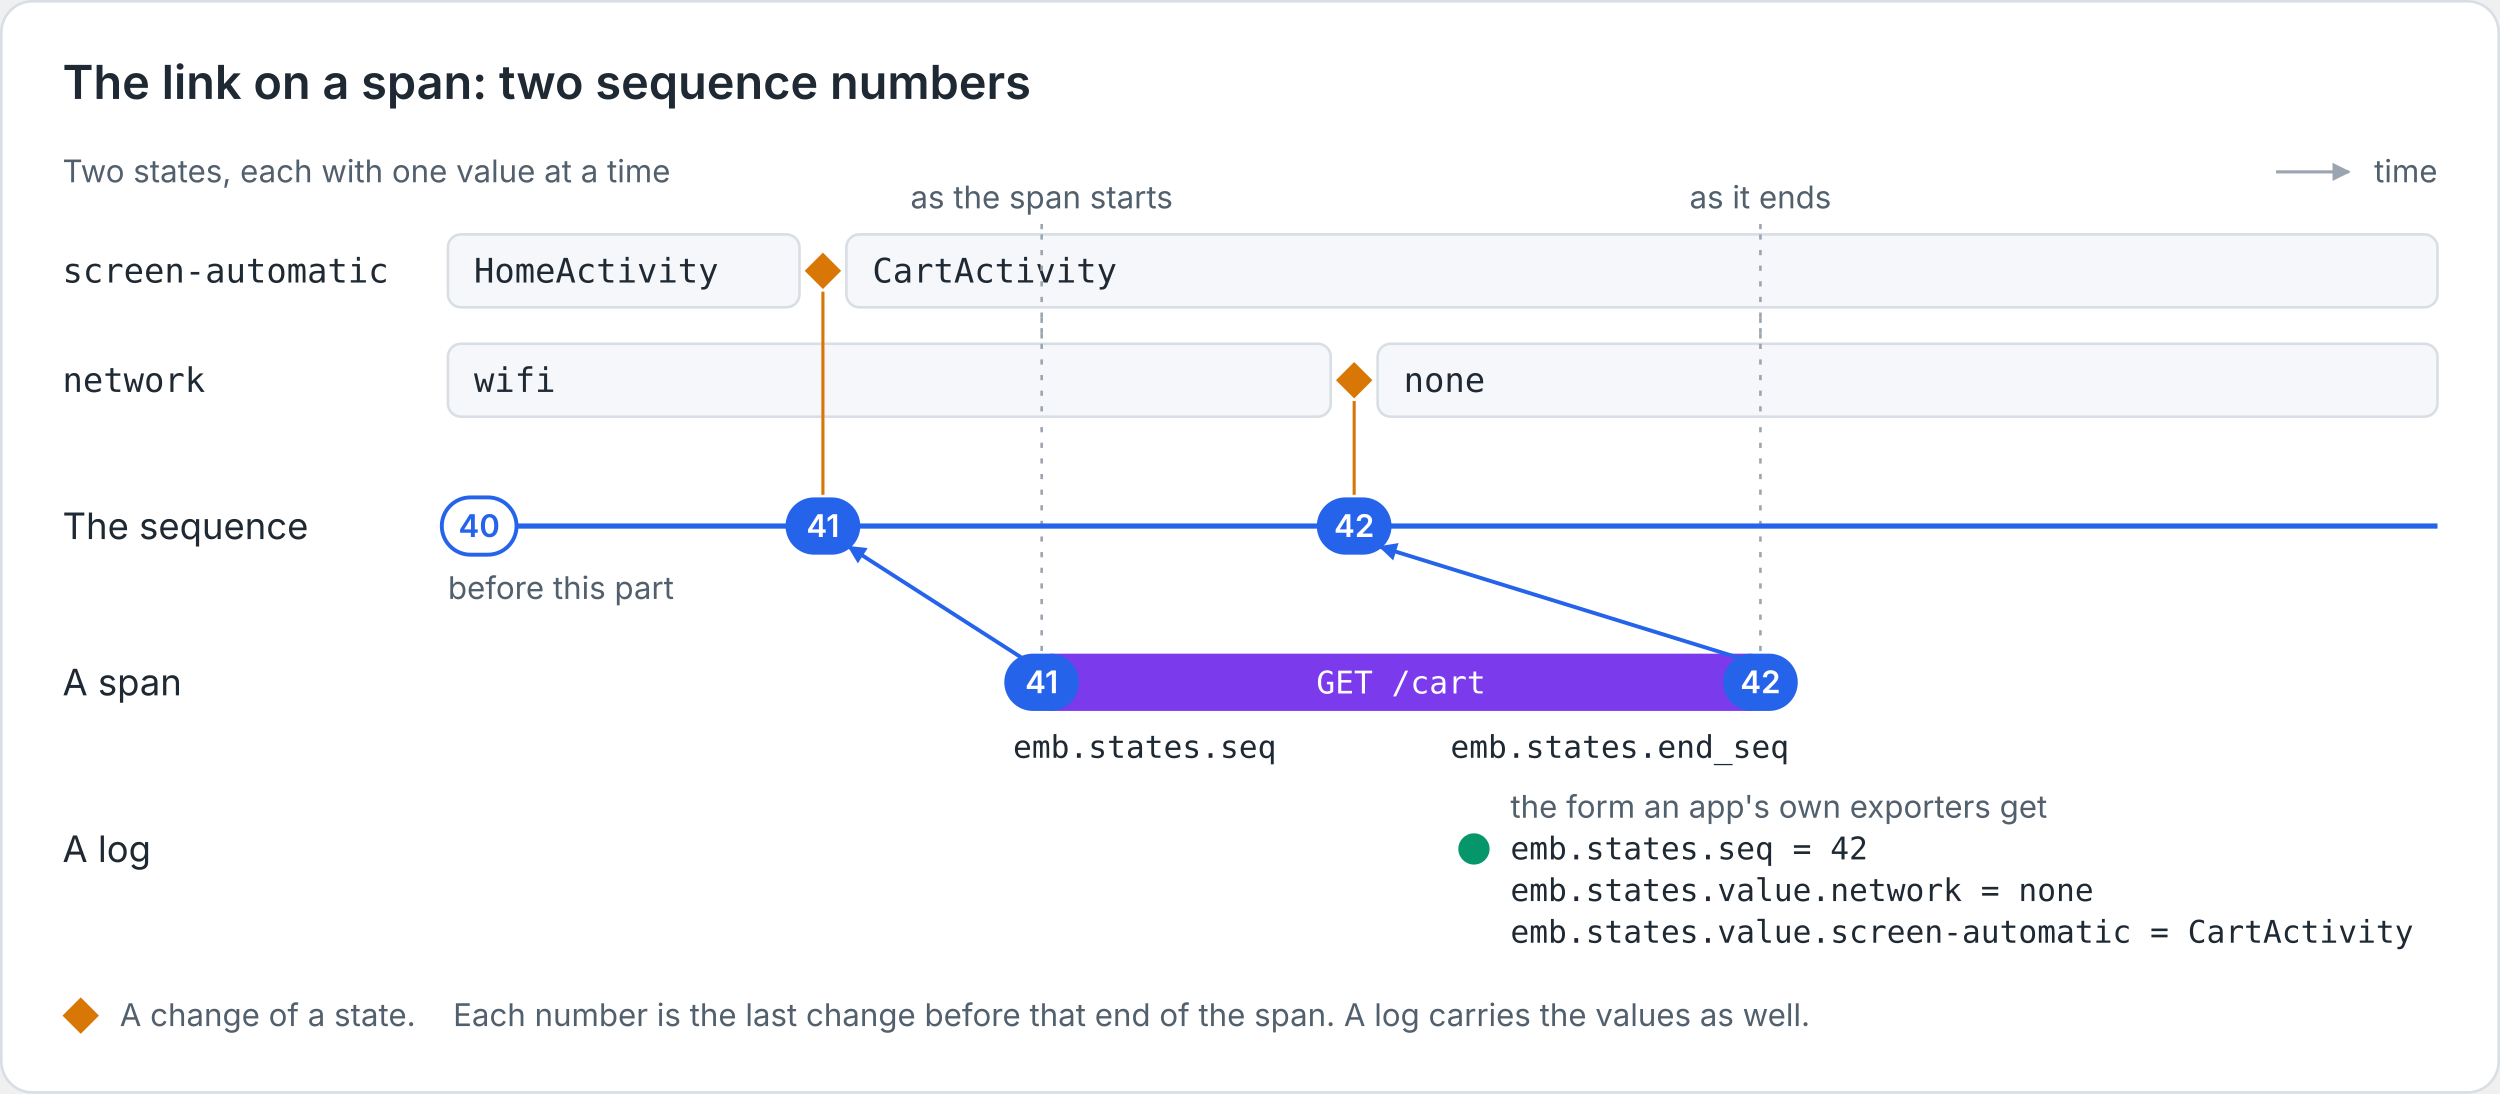
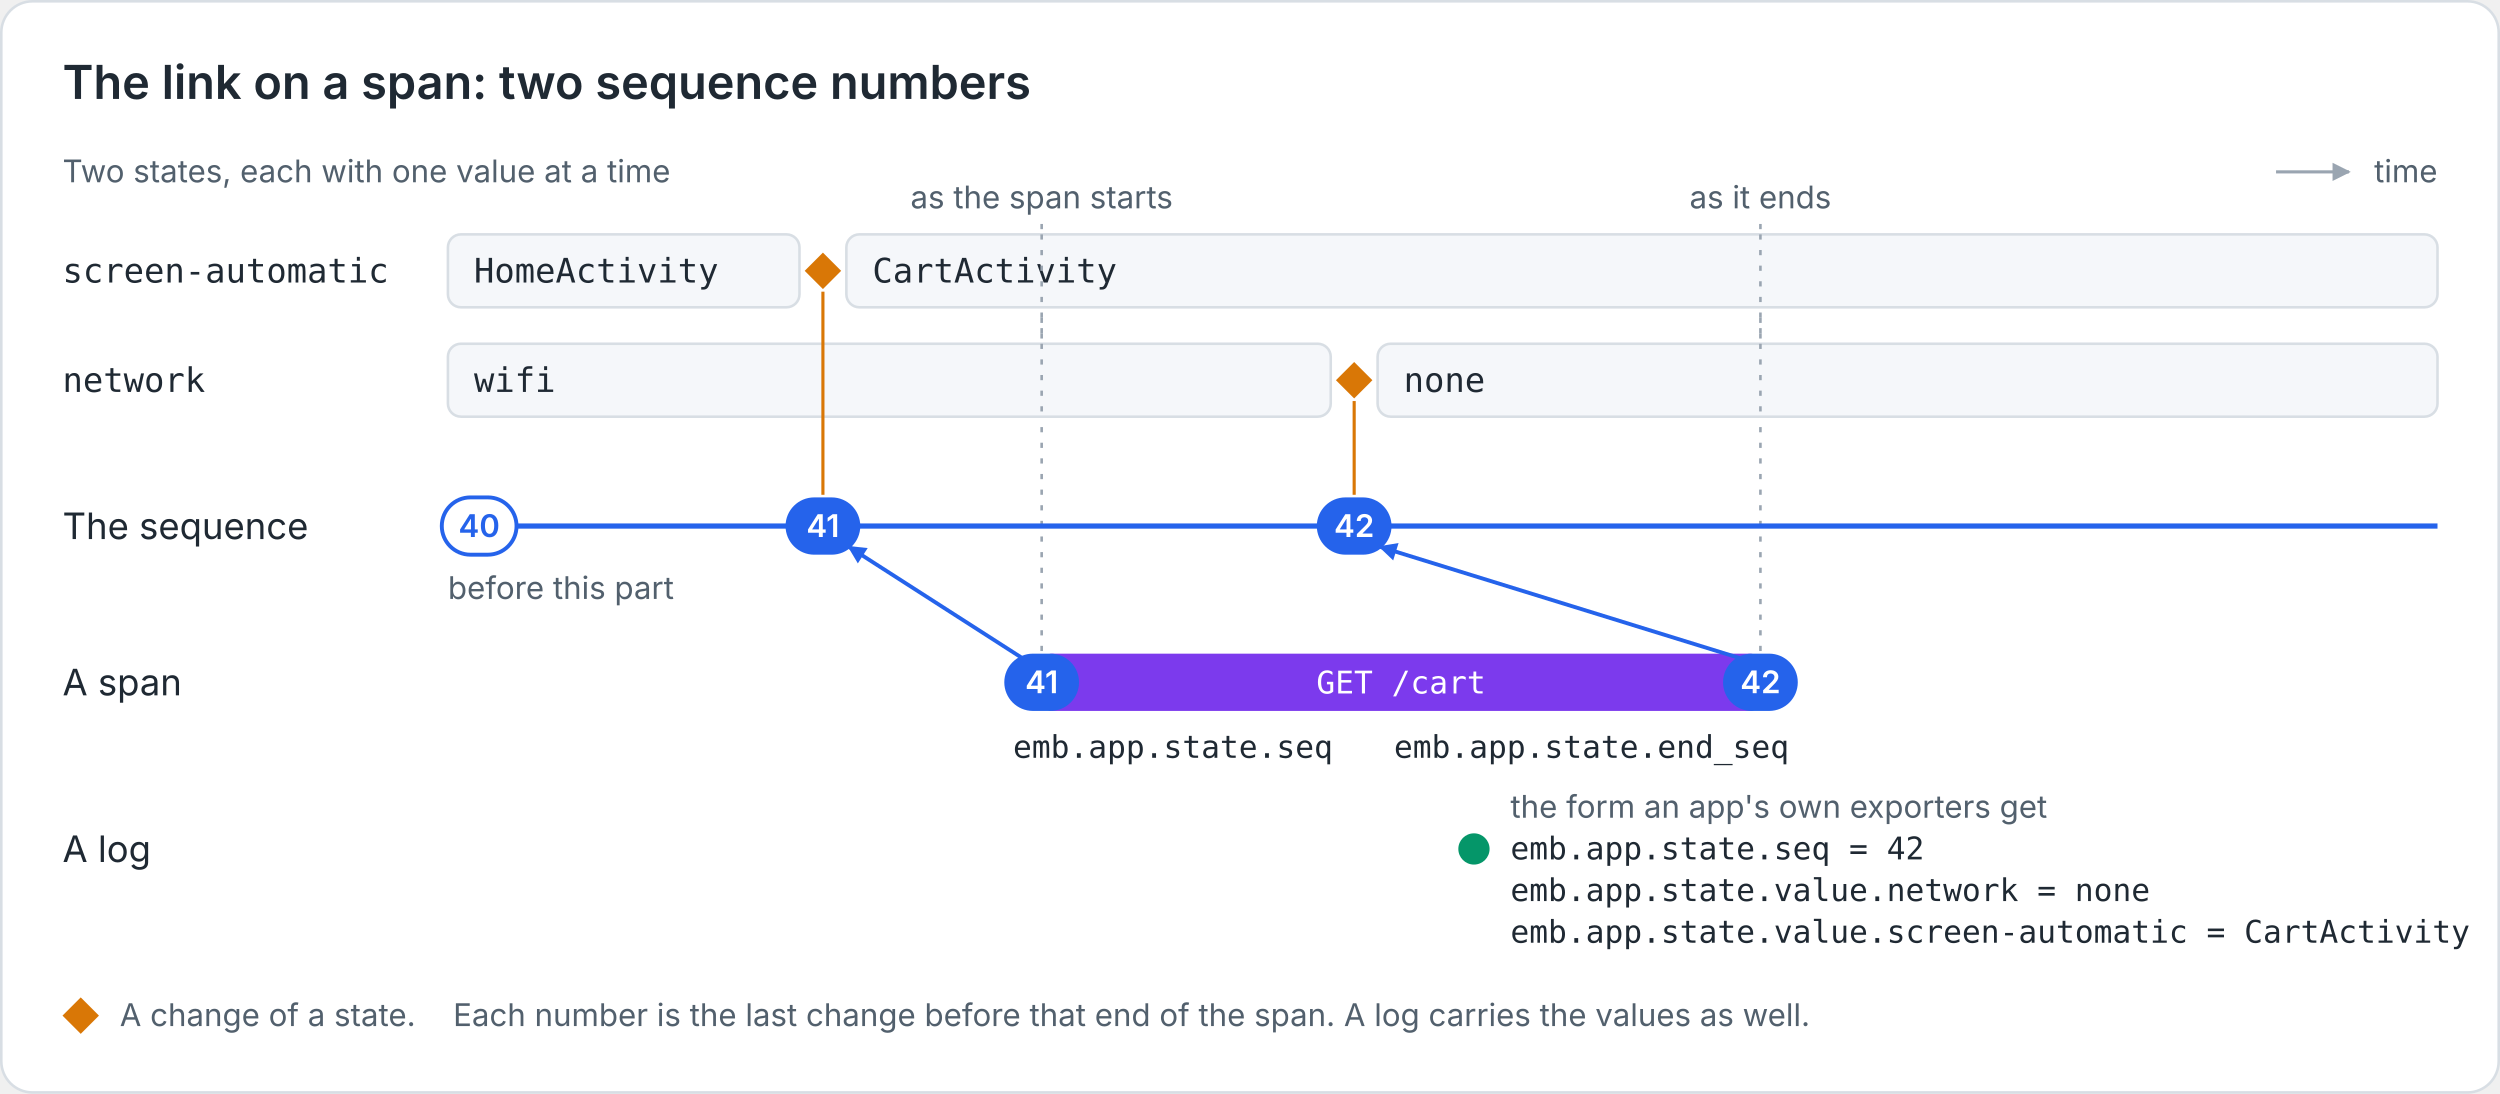
<svg xmlns="http://www.w3.org/2000/svg" viewBox="0 0 960 420" width="960" height="420" role="img" aria-labelledby="span-link-title span-link-desc">
  <defs>
    <marker id="span-link-arrow-9aa5b1" viewBox="0 0 10 10" refX="9" refY="5" markerWidth="7" markerHeight="7" orient="auto-start-reverse" markerUnits="userSpaceOnUse">
      <path d="M0 0 L10 5 L0 10 Z" fill="#9AA5B1" />
    </marker>
    <marker id="span-link-arrow-2563eb" viewBox="0 0 10 10" refX="9" refY="5" markerWidth="7" markerHeight="7" orient="auto-start-reverse" markerUnits="userSpaceOnUse">
      <path d="M0 0 L10 5 L0 10 Z" fill="#2563EB" />
    </marker>
  </defs>
  <rect x="0.5" y="0.5" width="959" height="419" rx="12" fill="#FFFFFF" stroke="#D8DEE4" />
  <text x="24" y="38" font-family="Inter, 'Helvetica Neue', Helvetica, Arial, sans-serif" font-size="18" fill="#1F2933" font-weight="600">The link on a span: two sequence numbers</text>
  <text x="24" y="70" font-family="Inter, 'Helvetica Neue', Helvetica, Arial, sans-serif" font-size="12" fill="#52606D">Two states, each with one value at a time</text>
  <text x="400" y="80" font-family="Inter, 'Helvetica Neue', Helvetica, Arial, sans-serif" font-size="12" fill="#52606D" text-anchor="middle">as the span starts</text>
  <text x="676" y="80" font-family="Inter, 'Helvetica Neue', Helvetica, Arial, sans-serif" font-size="12" fill="#52606D" text-anchor="middle">as it ends</text>
  <line x1="400" y1="86" x2="400" y2="250" stroke="#9AA5B1" stroke-width="1" stroke-dasharray="2 4" />
  <line x1="676" y1="86" x2="676" y2="250" stroke="#9AA5B1" stroke-width="1" stroke-dasharray="2 4" />
  <text x="936" y="70" font-family="Inter, 'Helvetica Neue', Helvetica, Arial, sans-serif" font-size="12" fill="#52606D" text-anchor="end">time</text>
  <line x1="874" y1="66" x2="902" y2="66" stroke="#9AA5B1" stroke-width="1.2" marker-end="url(#span-link-arrow-9aa5b1)" />
  <text x="24" y="108.5" font-family="SFMono-Regular, Menlo, Consolas, monospace" font-size="13" fill="#1F2933">screen-automatic</text>
  <rect x="172" y="90" width="135" height="28" rx="5" fill="#F5F7FA" stroke="#D8DEE4" stroke-width="1" />
  <text x="182" y="108.5" font-family="SFMono-Regular, Menlo, Consolas, monospace" font-size="13" fill="#1F2933">HomeActivity</text>
  <rect x="325" y="90" width="611" height="28" rx="5" fill="#F5F7FA" stroke="#D8DEE4" stroke-width="1" />
  <text x="335" y="108.5" font-family="SFMono-Regular, Menlo, Consolas, monospace" font-size="13" fill="#1F2933">CartActivity</text>
  <text x="24" y="150.5" font-family="SFMono-Regular, Menlo, Consolas, monospace" font-size="13" fill="#1F2933">network</text>
  <rect x="172" y="132" width="339" height="28" rx="5" fill="#F5F7FA" stroke="#D8DEE4" stroke-width="1" />
  <text x="182" y="150.5" font-family="SFMono-Regular, Menlo, Consolas, monospace" font-size="13" fill="#1F2933">wifi</text>
  <rect x="529" y="132" width="407" height="28" rx="5" fill="#F5F7FA" stroke="#D8DEE4" stroke-width="1" />
  <text x="539" y="150.5" font-family="SFMono-Regular, Menlo, Consolas, monospace" font-size="13" fill="#1F2933">none</text>
  <line x1="400" y1="90" x2="400" y2="160" stroke="#9AA5B1" stroke-width="1" stroke-dasharray="2 4" />
  <line x1="676" y1="90" x2="676" y2="160" stroke="#9AA5B1" stroke-width="1" stroke-dasharray="2 4" />
  <line x1="316" y1="112" x2="316" y2="190" stroke="#D97706" stroke-width="1.2" />
  <line x1="520" y1="154" x2="520" y2="190" stroke="#D97706" stroke-width="1.2" />
  <path d="M316 97 L323 104 L316 111 L309 104 Z" fill="#D97706" />
  <path d="M520 139 L527 146 L520 153 L513 146 Z" fill="#D97706" />
  <text x="24" y="207" font-family="Inter, 'Helvetica Neue', Helvetica, Arial, sans-serif" font-size="14" fill="#1F2933">The sequence</text>
  <line x1="172" y1="202" x2="936" y2="202" stroke="#2563EB" stroke-width="2" />
  <rect x="169.648" y="191" width="28.703" height="22" rx="11" fill="#FFFFFF" stroke="#2563EB" stroke-width="1.5" />
  <text x="184" y="206.2" font-family="Inter, 'Helvetica Neue', Helvetica, Arial, sans-serif" font-size="12" fill="#2563EB" text-anchor="middle" font-weight="600">40</text>
  <rect x="301.648" y="191" width="28.703" height="22" rx="11" fill="#2563EB" />
  <text x="316" y="206.2" font-family="Inter, 'Helvetica Neue', Helvetica, Arial, sans-serif" font-size="12" fill="#FFFFFF" text-anchor="middle" font-weight="600">41</text>
  <rect x="505.648" y="191" width="28.703" height="22" rx="11" fill="#2563EB" />
  <text x="520" y="206.2" font-family="Inter, 'Helvetica Neue', Helvetica, Arial, sans-serif" font-size="12" fill="#FFFFFF" text-anchor="middle" font-weight="600">42</text>
  <text x="172" y="230" font-family="Inter, 'Helvetica Neue', Helvetica, Arial, sans-serif" font-size="12" fill="#52606D">before this part</text>
  <text x="24" y="267" font-family="Inter, 'Helvetica Neue', Helvetica, Arial, sans-serif" font-size="14" fill="#1F2933">A span</text>
  <rect x="400" y="251" width="276" height="22" rx="4" fill="#7C3AED" />
  <text x="538" y="266.3" font-family="SFMono-Regular, Menlo, Consolas, monospace" font-size="12" fill="#FFFFFF" text-anchor="middle">GET /cart</text>
  <line x1="393" y1="253" x2="326" y2="210" stroke="#2563EB" stroke-width="1.5" marker-end="url(#span-link-arrow-2563eb)" />
  <line x1="669" y1="253" x2="530" y2="210" stroke="#2563EB" stroke-width="1.5" marker-end="url(#span-link-arrow-2563eb)" />
  <rect x="385.648" y="251" width="28.703" height="22" rx="11" fill="#2563EB" />
  <text x="400" y="266.2" font-family="Inter, 'Helvetica Neue', Helvetica, Arial, sans-serif" font-size="12" fill="#FFFFFF" text-anchor="middle" font-weight="600">41</text>
  <rect x="661.648" y="251" width="28.703" height="22" rx="11" fill="#2563EB" />
  <text x="676" y="266.2" font-family="Inter, 'Helvetica Neue', Helvetica, Arial, sans-serif" font-size="12" fill="#FFFFFF" text-anchor="middle" font-weight="600">42</text>
-   <text x="389" y="291" font-family="SFMono-Regular, Menlo, Consolas, monospace" font-size="12" fill="#1F2933">emb.states.seq</text>
-   <text x="687" y="291" font-family="SFMono-Regular, Menlo, Consolas, monospace" font-size="12" fill="#1F2933" text-anchor="end">emb.states.end_seq</text>
+   <text x="389" y="291" font-family="SFMono-Regular, Menlo, Consolas, monospace" font-size="12" fill="#1F2933">emb.app.state.seq</text>
+   <text x="687" y="291" font-family="SFMono-Regular, Menlo, Consolas, monospace" font-size="12" fill="#1F2933" text-anchor="end">emb.app.state.end_seq</text>
  <text x="24" y="331" font-family="Inter, 'Helvetica Neue', Helvetica, Arial, sans-serif" font-size="14" fill="#1F2933">A log</text>
  <text x="580" y="314" font-family="Inter, 'Helvetica Neue', Helvetica, Arial, sans-serif" font-size="12" fill="#52606D">the form an app's own exporters get</text>
  <circle cx="566" cy="326" r="6" fill="#059669" />
-   <text x="580" y="330" font-family="SFMono-Regular, Menlo, Consolas, monospace" font-size="12" fill="#1F2933">emb.states.seq = 42</text>
-   <text x="580" y="346" font-family="SFMono-Regular, Menlo, Consolas, monospace" font-size="12" fill="#1F2933">emb.states.value.network = none</text>
-   <text x="580" y="362" font-family="SFMono-Regular, Menlo, Consolas, monospace" font-size="12" fill="#1F2933">emb.states.value.screen-automatic = CartActivity</text>
+   <text x="580" y="330" font-family="SFMono-Regular, Menlo, Consolas, monospace" font-size="12" fill="#1F2933">emb.app.state.seq = 42</text>
+   <text x="580" y="346" font-family="SFMono-Regular, Menlo, Consolas, monospace" font-size="12" fill="#1F2933">emb.app.state.value.network = none</text>
+   <text x="580" y="362" font-family="SFMono-Regular, Menlo, Consolas, monospace" font-size="12" fill="#1F2933">emb.app.state.value.screen-automatic = CartActivity</text>
  <path d="M31 383 L38 390 L31 397 L24 390 Z" fill="#D97706" />
  <text x="46" y="394" font-family="Inter, 'Helvetica Neue', Helvetica, Arial, sans-serif" font-size="12" fill="#52606D">A change of a state.</text>
  <text x="174" y="394" font-family="Inter, 'Helvetica Neue', Helvetica, Arial, sans-serif" font-size="12" fill="#52606D">Each number is the last change before that end of the span. A log carries the values as well.</text>
</svg>
